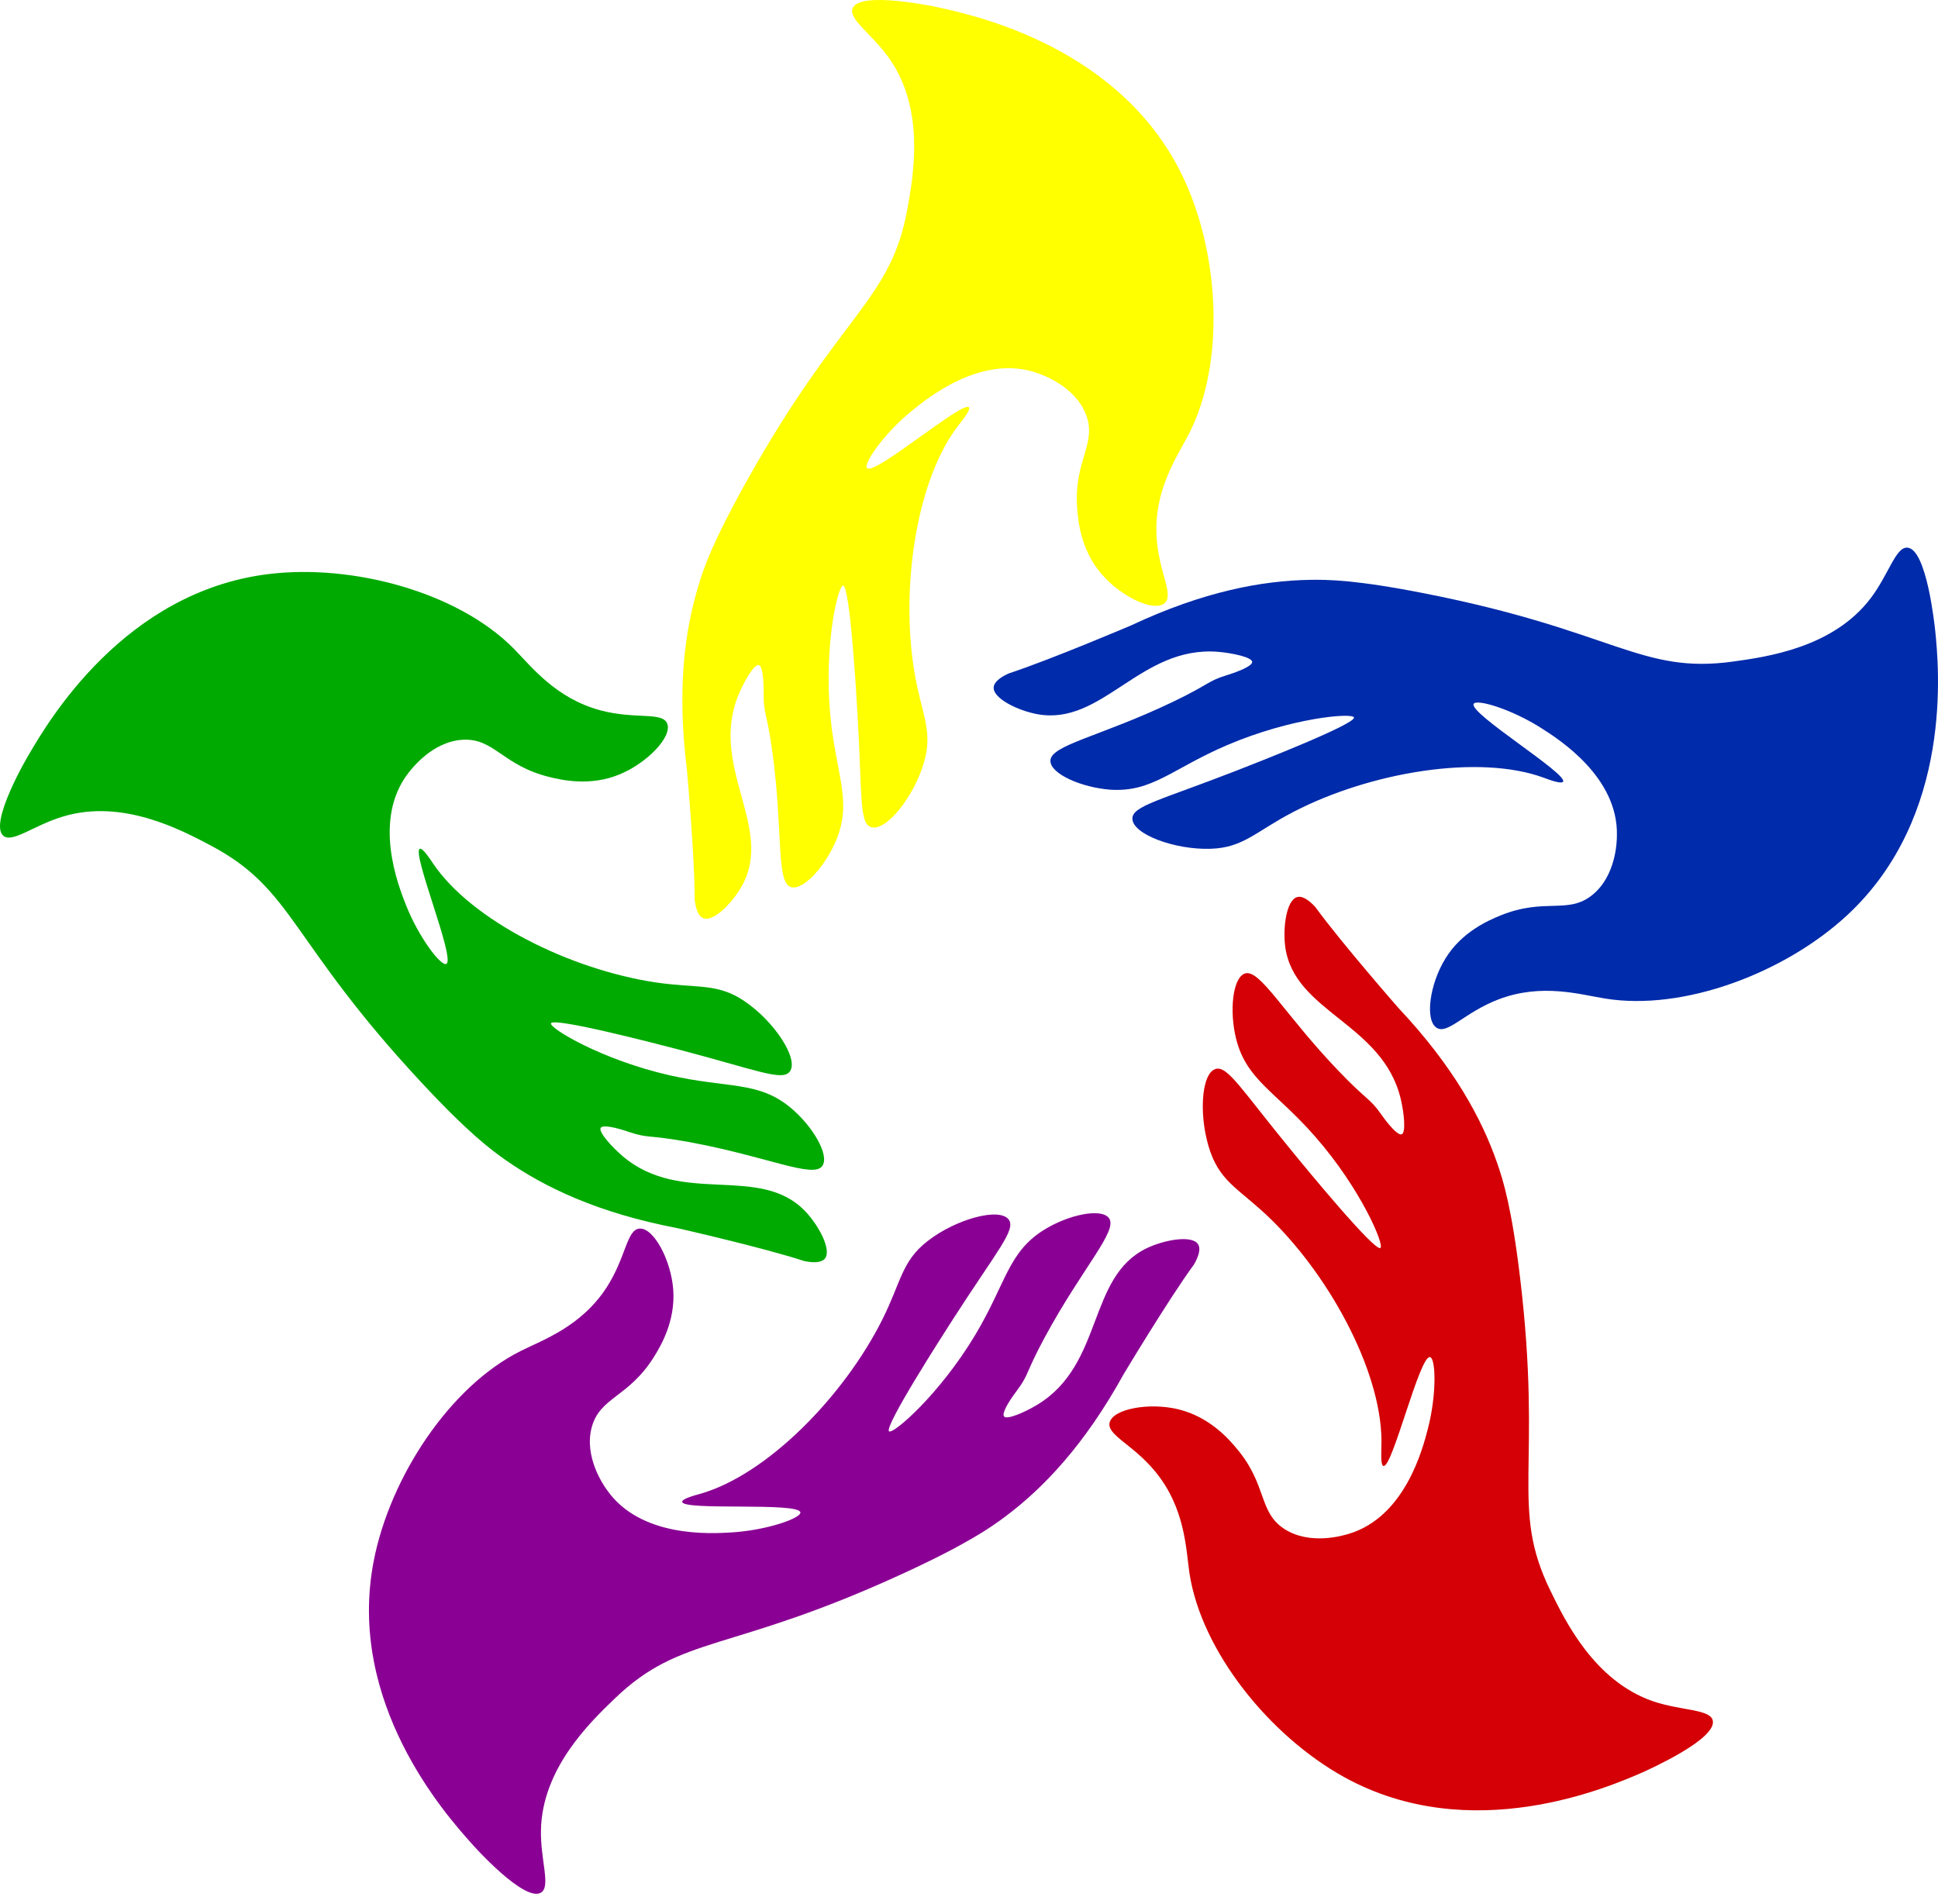
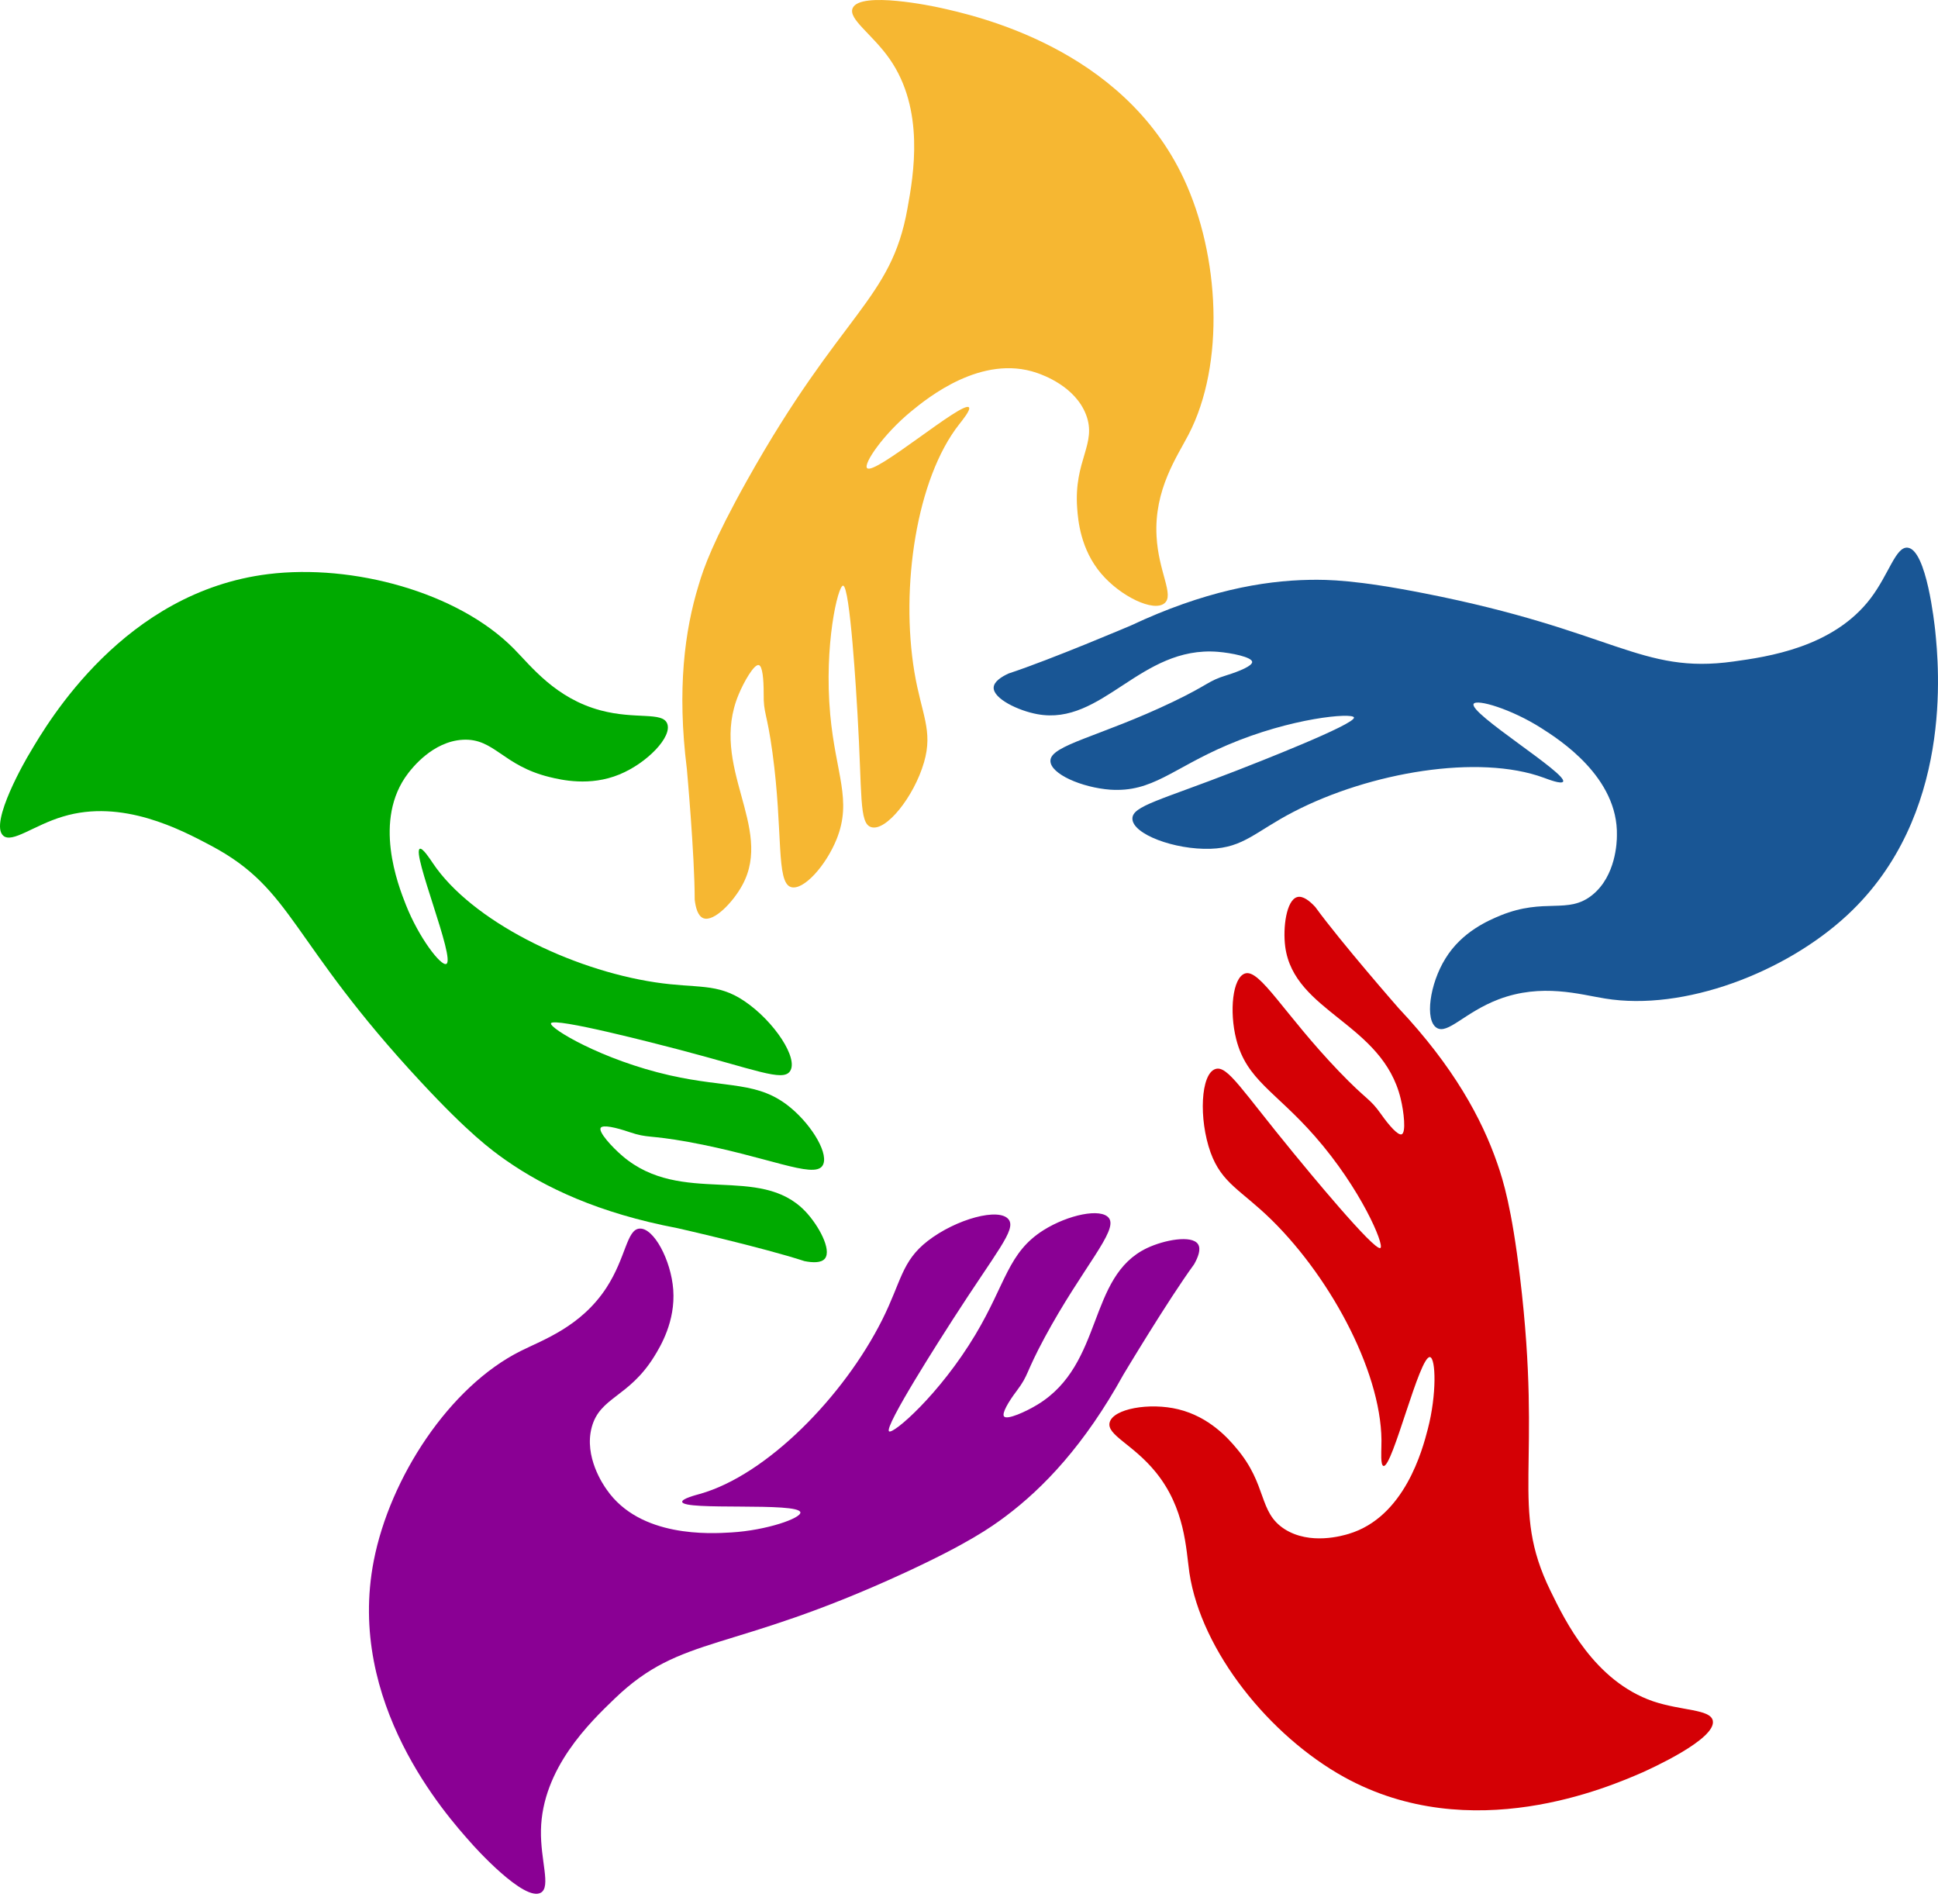
<svg xmlns="http://www.w3.org/2000/svg" width="169" height="166" viewBox="0 0 169 166" fill="none">
-   <path d="M74.352 0.716C73.953 1.661 76.055 2.966 77.569 5.125C80.665 9.551 79.666 15.252 79.134 18.176C77.703 26.233 73.382 27.17 65.14 41.899C62.182 47.191 61.364 49.512 60.916 51.043C59.712 54.975 59.024 60.092 59.896 67.048C59.896 67.048 60.58 74.578 60.58 78.447C60.66 79.133 60.852 79.89 61.347 80.07C62.266 80.405 63.94 78.648 64.737 77.175C67.493 72.106 61.801 66.822 64.41 60.564C64.863 59.464 65.769 57.874 66.176 57.996C66.495 58.092 66.595 59.221 66.595 60.48C66.57 62.237 66.88 62.083 67.363 65.638C68.302 72.524 67.656 76.933 68.974 77.351C70.06 77.682 72.028 75.481 72.959 73.168C74.326 69.75 72.871 67.487 72.397 62.292C71.847 56.251 73.068 51.06 73.517 51.068C74.125 51.068 74.683 60.602 74.775 62.221C75.195 69.282 74.901 71.788 75.962 72.122C77.254 72.541 79.704 69.478 80.577 66.475C81.386 63.697 80.35 62.263 79.738 58.598C78.513 51.219 79.905 41.732 83.656 36.984C83.907 36.662 84.675 35.729 84.495 35.52C83.962 34.917 76.252 41.493 75.614 40.82C75.262 40.447 77.053 37.841 79.461 35.867C80.87 34.712 85.606 30.847 90.434 32.52C90.938 32.696 93.748 33.679 94.701 36.147C95.691 38.707 93.627 40.121 93.933 44.304C94.008 45.375 94.227 47.906 96.03 50.023C97.708 52.001 100.599 53.398 101.551 52.599C102.419 51.876 101.018 49.885 100.854 46.743C100.636 42.681 102.654 39.807 103.648 37.891C106.849 31.73 106.358 22.263 103.229 15.579C97.88 4.146 85.052 1.356 81.906 0.661C81.474 0.565 75.002 -0.811 74.352 0.716Z" fill="#FFFF00" />
+   <path d="M74.352 0.716C73.953 1.661 76.055 2.966 77.569 5.125C80.665 9.551 79.666 15.252 79.134 18.176C77.703 26.233 73.382 27.17 65.14 41.899C62.182 47.191 61.364 49.512 60.916 51.043C59.712 54.975 59.024 60.092 59.896 67.048C59.896 67.048 60.58 74.578 60.58 78.447C60.66 79.133 60.852 79.89 61.347 80.07C62.266 80.405 63.94 78.648 64.737 77.175C67.493 72.106 61.801 66.822 64.41 60.564C64.863 59.464 65.769 57.874 66.176 57.996C66.495 58.092 66.595 59.221 66.595 60.48C66.57 62.237 66.88 62.083 67.363 65.638C68.302 72.524 67.656 76.933 68.974 77.351C70.06 77.682 72.028 75.481 72.959 73.168C74.326 69.75 72.871 67.487 72.397 62.292C71.847 56.251 73.068 51.06 73.517 51.068C74.125 51.068 74.683 60.602 74.775 62.221C75.195 69.282 74.901 71.788 75.962 72.122C77.254 72.541 79.704 69.478 80.577 66.475C81.386 63.697 80.35 62.263 79.738 58.598C78.513 51.219 79.905 41.732 83.656 36.984C83.907 36.662 84.675 35.729 84.495 35.52C83.962 34.917 76.252 41.493 75.614 40.82C75.262 40.447 77.053 37.841 79.461 35.867C80.87 34.712 85.606 30.847 90.434 32.52C90.938 32.696 93.748 33.679 94.701 36.147C95.691 38.707 93.627 40.121 93.933 44.304C94.008 45.375 94.227 47.906 96.03 50.023C97.708 52.001 100.599 53.398 101.551 52.599C102.419 51.876 101.018 49.885 100.854 46.743C100.636 42.681 102.654 39.807 103.648 37.891C106.849 31.73 106.358 22.263 103.229 15.579C97.88 4.146 85.052 1.356 81.906 0.661C81.474 0.565 75.002 -0.811 74.352 0.716Z" fill="#F6B732" />
  <path d="M0.288 72.875C1.068 73.549 2.96 71.955 5.489 71.202C10.666 69.633 15.787 72.352 18.418 73.749C25.649 77.59 25.205 81.982 36.707 94.347C40.839 98.79 42.806 100.258 44.124 101.178C47.5 103.534 52.169 105.78 59.074 107.093C59.074 107.093 66.465 108.767 70.153 109.967C70.832 110.101 71.612 110.151 71.939 109.741C72.539 108.972 71.382 106.842 70.228 105.629C66.239 101.446 59.447 105.211 54.288 100.806C53.382 100.036 52.144 98.689 52.387 98.338C52.576 98.066 53.688 98.305 54.883 98.715C56.561 99.279 56.498 98.936 60.039 99.576C66.897 100.831 70.916 102.793 71.709 101.668C72.363 100.739 70.87 98.192 68.949 96.594C66.117 94.239 63.495 94.921 58.403 93.766C52.475 92.419 47.916 89.662 48.046 89.236C48.239 88.662 57.501 91.08 59.074 91.49C65.933 93.281 68.235 94.326 68.881 93.423C69.67 92.323 67.518 89.056 64.921 87.299C62.522 85.676 60.832 86.215 57.148 85.659C49.732 84.546 41.116 80.292 37.747 75.268C37.517 74.929 36.862 73.913 36.611 74.013C35.872 74.327 39.757 83.676 38.918 84.053C38.456 84.27 36.523 81.769 35.386 78.878C34.719 77.18 32.483 71.495 35.587 67.433C35.91 67.015 37.714 64.651 40.361 64.505C43.108 64.358 43.822 66.751 47.911 67.755C48.956 68.01 51.439 68.592 54.011 67.533C56.423 66.546 58.646 64.241 58.18 63.091C57.761 62.045 55.424 62.756 52.379 61.945C48.44 60.895 46.317 58.092 44.799 56.557C39.908 51.616 30.734 49.157 23.405 50.06C10.85 51.6 4.214 62.903 2.591 65.672C2.335 66.069 -0.979 71.783 0.288 72.875Z" fill="#00AA00" />
  <path d="M47.173 165.034C48.054 164.503 47.123 162.219 47.173 159.596C47.274 154.2 51.452 150.184 53.6 148.118C59.493 142.449 63.546 144.227 78.895 137.141C84.407 134.593 86.416 133.18 87.704 132.213C90.997 129.741 94.571 126.005 97.964 119.865C97.964 119.865 101.849 113.372 104.131 110.243C104.47 109.641 104.76 108.917 104.466 108.482C103.921 107.675 101.53 108.114 100.016 108.834C94.797 111.323 96.286 118.928 90.489 122.471C89.474 123.09 87.809 123.847 87.553 123.508C87.351 123.245 87.922 122.253 88.677 121.258C89.734 119.852 89.394 119.793 91.097 116.631C94.399 110.515 97.528 107.311 96.702 106.215C96.018 105.307 93.123 105.935 91.009 107.261C87.888 109.223 87.733 111.908 85.053 116.388C81.936 121.596 77.892 125.081 77.531 124.813C77.045 124.453 82.213 116.418 83.089 115.054C86.919 109.097 88.622 107.24 87.964 106.345C87.158 105.261 83.379 106.29 80.9 108.21C78.614 109.984 78.601 111.753 76.936 115.075C73.58 121.768 66.868 128.624 61.029 130.268C60.634 130.377 59.464 130.686 59.489 130.958C59.561 131.757 69.678 130.958 69.796 131.879C69.859 132.385 66.86 133.443 63.764 133.627C61.943 133.736 55.827 134.1 52.912 129.9C52.61 129.482 50.915 127.026 51.599 124.462C52.308 121.81 54.812 121.872 57.031 118.313C57.597 117.401 58.91 115.225 58.709 112.456C58.516 109.867 57.002 107.047 55.773 107.131C54.64 107.21 54.602 109.641 52.887 112.28C50.663 115.69 47.337 116.836 45.403 117.806C39.182 120.915 34.001 128.858 32.592 136.099C30.18 148.486 38.909 158.27 41.049 160.667C41.317 160.989 45.739 165.9 47.173 165.034Z" fill="#8A0094" />
  <path d="M149.359 150.025C149.124 149.025 146.658 149.189 144.158 148.352C139.044 146.587 136.506 141.383 135.202 138.71C131.615 131.364 134.56 128.072 132.546 111.327C131.821 105.316 131.095 102.96 130.571 101.455C129.228 97.568 126.77 93.021 121.963 87.909C121.963 87.909 116.975 82.216 114.693 79.083C114.223 78.577 113.619 78.079 113.116 78.225C112.176 78.493 111.857 80.894 112.076 82.551C112.839 88.269 120.553 89.21 122.143 95.799C122.424 96.954 122.63 98.769 122.227 98.911C121.913 99.02 121.153 98.175 120.428 97.146C119.412 95.711 119.253 96.016 116.765 93.423C111.95 88.403 109.861 84.446 108.56 84.889C107.482 85.261 107.189 88.194 107.801 90.612C108.707 94.18 111.22 95.155 114.664 99.083C118.67 103.647 120.742 108.558 120.377 108.821C119.882 109.172 113.812 101.785 112.785 100.53C108.288 95.063 107.042 92.867 105.985 93.218C104.705 93.636 104.517 97.552 105.565 100.492C106.551 103.211 108.233 103.768 110.888 106.374C116.228 111.624 120.692 120.116 120.461 126.156C120.461 126.574 120.373 127.771 120.646 127.829C121.426 128.009 123.792 118.166 124.702 118.338C125.21 118.434 125.298 121.592 124.509 124.613C124.052 126.374 122.508 132.289 117.604 133.753C117.093 133.903 114.249 134.757 112.017 133.334C109.706 131.845 110.54 129.49 107.822 126.286C107.126 125.449 105.46 123.546 102.755 122.889C100.238 122.274 97.067 122.839 96.764 124.039C96.492 125.135 98.799 125.926 100.783 128.369C103.35 131.527 103.418 135.037 103.72 137.154C104.764 144.014 110.737 151.376 117.21 154.957C128.276 161.073 140.307 155.819 143.256 154.539C143.692 154.334 149.728 151.657 149.359 150.025Z" fill="#D40005" />
-   <path d="M166.34 47.755C165.312 47.667 164.721 50.064 163.127 52.169C159.863 56.469 154.116 57.272 151.163 57.682C143.05 58.816 140.819 55.001 124.228 51.742C118.267 50.566 115.805 50.533 114.202 50.562C110.079 50.633 104.974 51.558 98.623 54.54C98.623 54.54 91.651 57.51 87.96 58.724C87.33 59.012 86.672 59.431 86.651 59.953C86.617 60.928 88.807 61.974 90.46 62.275C96.148 63.321 99.428 56.297 106.203 56.837C107.39 56.933 109.185 57.297 109.194 57.724C109.194 58.054 108.162 58.51 106.958 58.883C105.28 59.401 105.515 59.648 102.272 61.204C95.98 64.22 91.576 64.969 91.601 66.349C91.601 67.487 94.327 68.671 96.819 68.859C100.502 69.102 102.209 67.023 107.021 64.969C112.613 62.58 117.927 62.133 118.07 62.559C118.255 63.137 109.336 66.609 107.822 67.199C101.215 69.771 98.74 70.273 98.749 71.382C98.749 72.733 102.423 74.113 105.561 74.013C108.456 73.921 109.504 72.495 112.814 70.784C119.471 67.337 128.947 65.73 134.627 67.818C135.013 67.96 136.141 68.399 136.305 68.161C136.724 67.475 128.062 62.187 128.507 61.376C128.754 60.928 131.791 61.819 134.417 63.496C135.957 64.475 141.129 67.767 140.999 72.871C140.999 73.402 140.919 76.368 138.86 78.037C136.725 79.765 134.736 78.246 130.843 79.828C129.845 80.246 127.487 81.221 126.04 83.592C124.673 85.801 124.232 88.968 125.285 89.625C126.246 90.227 127.714 88.282 130.655 87.152C134.459 85.697 137.828 86.734 139.963 87.069C146.83 88.198 155.702 84.81 161.109 79.777C170.363 71.168 169.079 58.138 168.752 54.942C168.693 54.461 168.01 47.898 166.34 47.755Z" fill="#002BAA" />
+   <path d="M166.34 47.755C165.312 47.667 164.721 50.064 163.127 52.169C159.863 56.469 154.116 57.272 151.163 57.682C143.05 58.816 140.819 55.001 124.228 51.742C118.267 50.566 115.805 50.533 114.202 50.562C110.079 50.633 104.974 51.558 98.623 54.54C98.623 54.54 91.651 57.51 87.96 58.724C87.33 59.012 86.672 59.431 86.651 59.953C86.617 60.928 88.807 61.974 90.46 62.275C96.148 63.321 99.428 56.297 106.203 56.837C107.39 56.933 109.185 57.297 109.194 57.724C109.194 58.054 108.162 58.51 106.958 58.883C105.28 59.401 105.515 59.648 102.272 61.204C95.98 64.22 91.576 64.969 91.601 66.349C91.601 67.487 94.327 68.671 96.819 68.859C100.502 69.102 102.209 67.023 107.021 64.969C112.613 62.58 117.927 62.133 118.07 62.559C118.255 63.137 109.336 66.609 107.822 67.199C101.215 69.771 98.74 70.273 98.749 71.382C98.749 72.733 102.423 74.113 105.561 74.013C108.456 73.921 109.504 72.495 112.814 70.784C119.471 67.337 128.947 65.73 134.627 67.818C135.013 67.96 136.141 68.399 136.305 68.161C136.724 67.475 128.062 62.187 128.507 61.376C128.754 60.928 131.791 61.819 134.417 63.496C135.957 64.475 141.129 67.767 140.999 72.871C140.999 73.402 140.919 76.368 138.86 78.037C136.725 79.765 134.736 78.246 130.843 79.828C129.845 80.246 127.487 81.221 126.04 83.592C124.673 85.801 124.232 88.968 125.285 89.625C126.246 90.227 127.714 88.282 130.655 87.152C134.459 85.697 137.828 86.734 139.963 87.069C146.83 88.198 155.702 84.81 161.109 79.777C170.363 71.168 169.079 58.138 168.752 54.942C168.693 54.461 168.01 47.898 166.34 47.755Z" fill="#195695" />
</svg>
